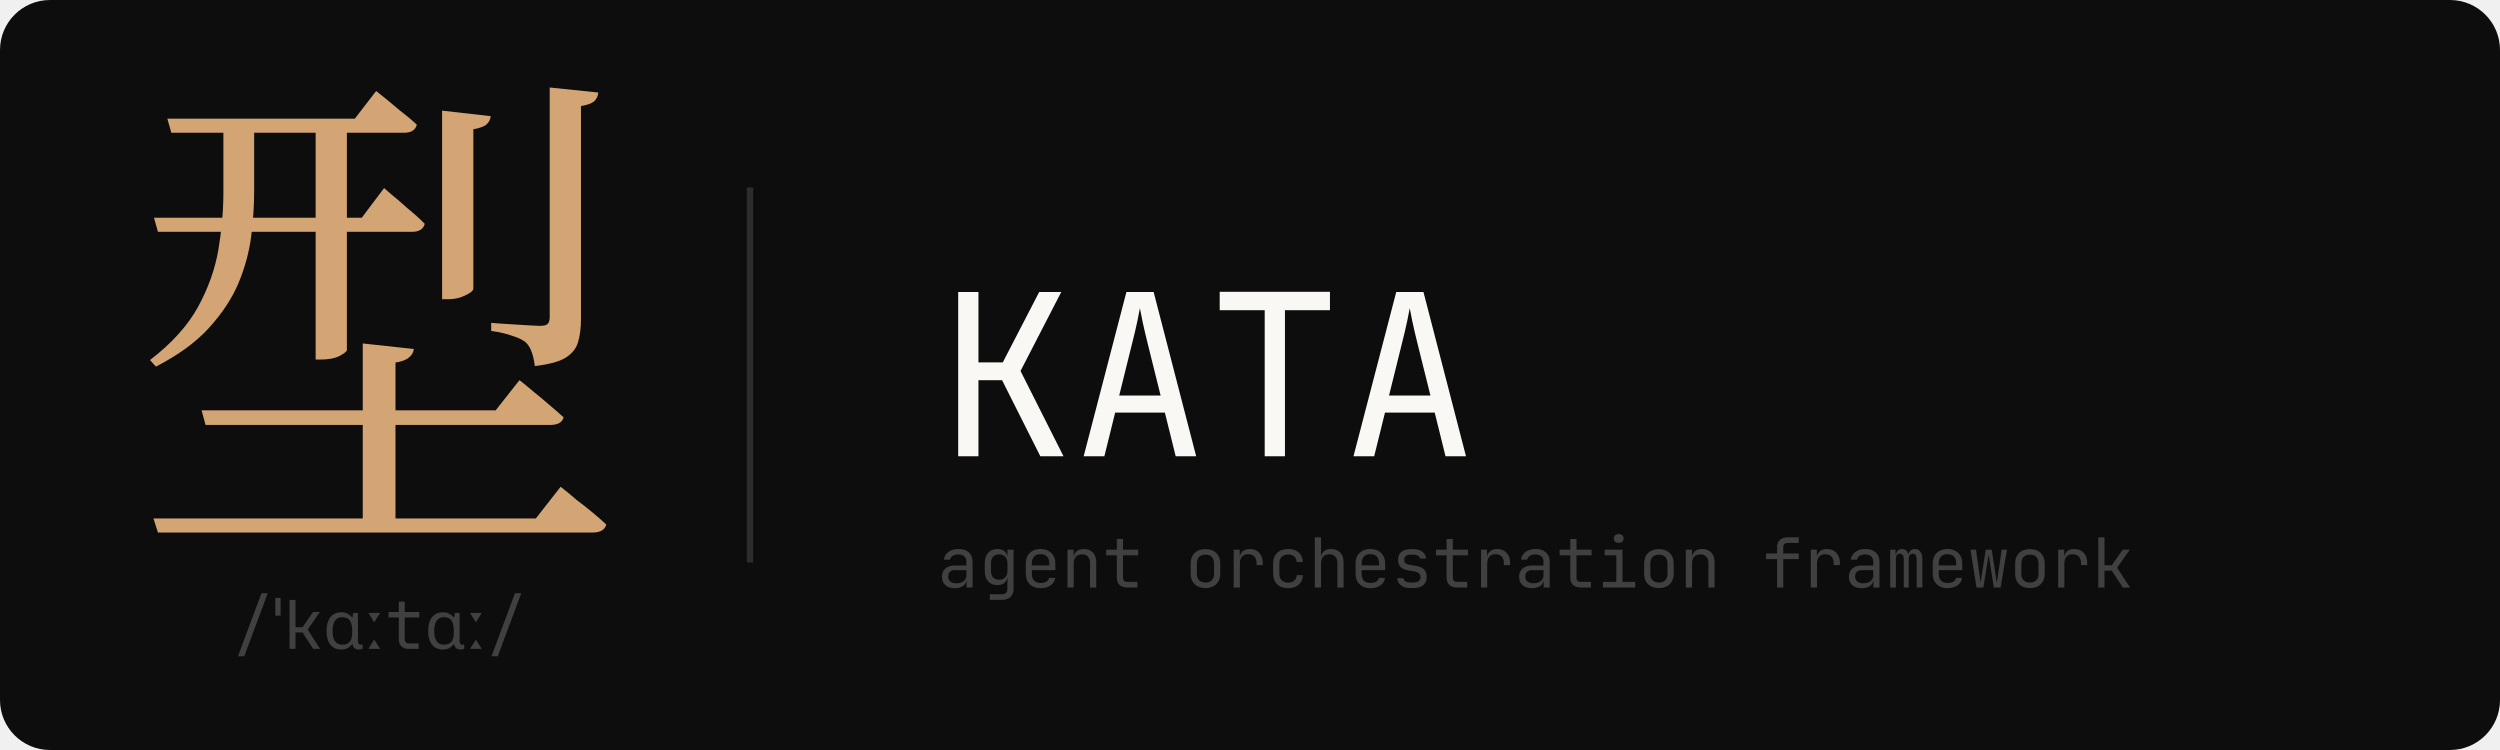
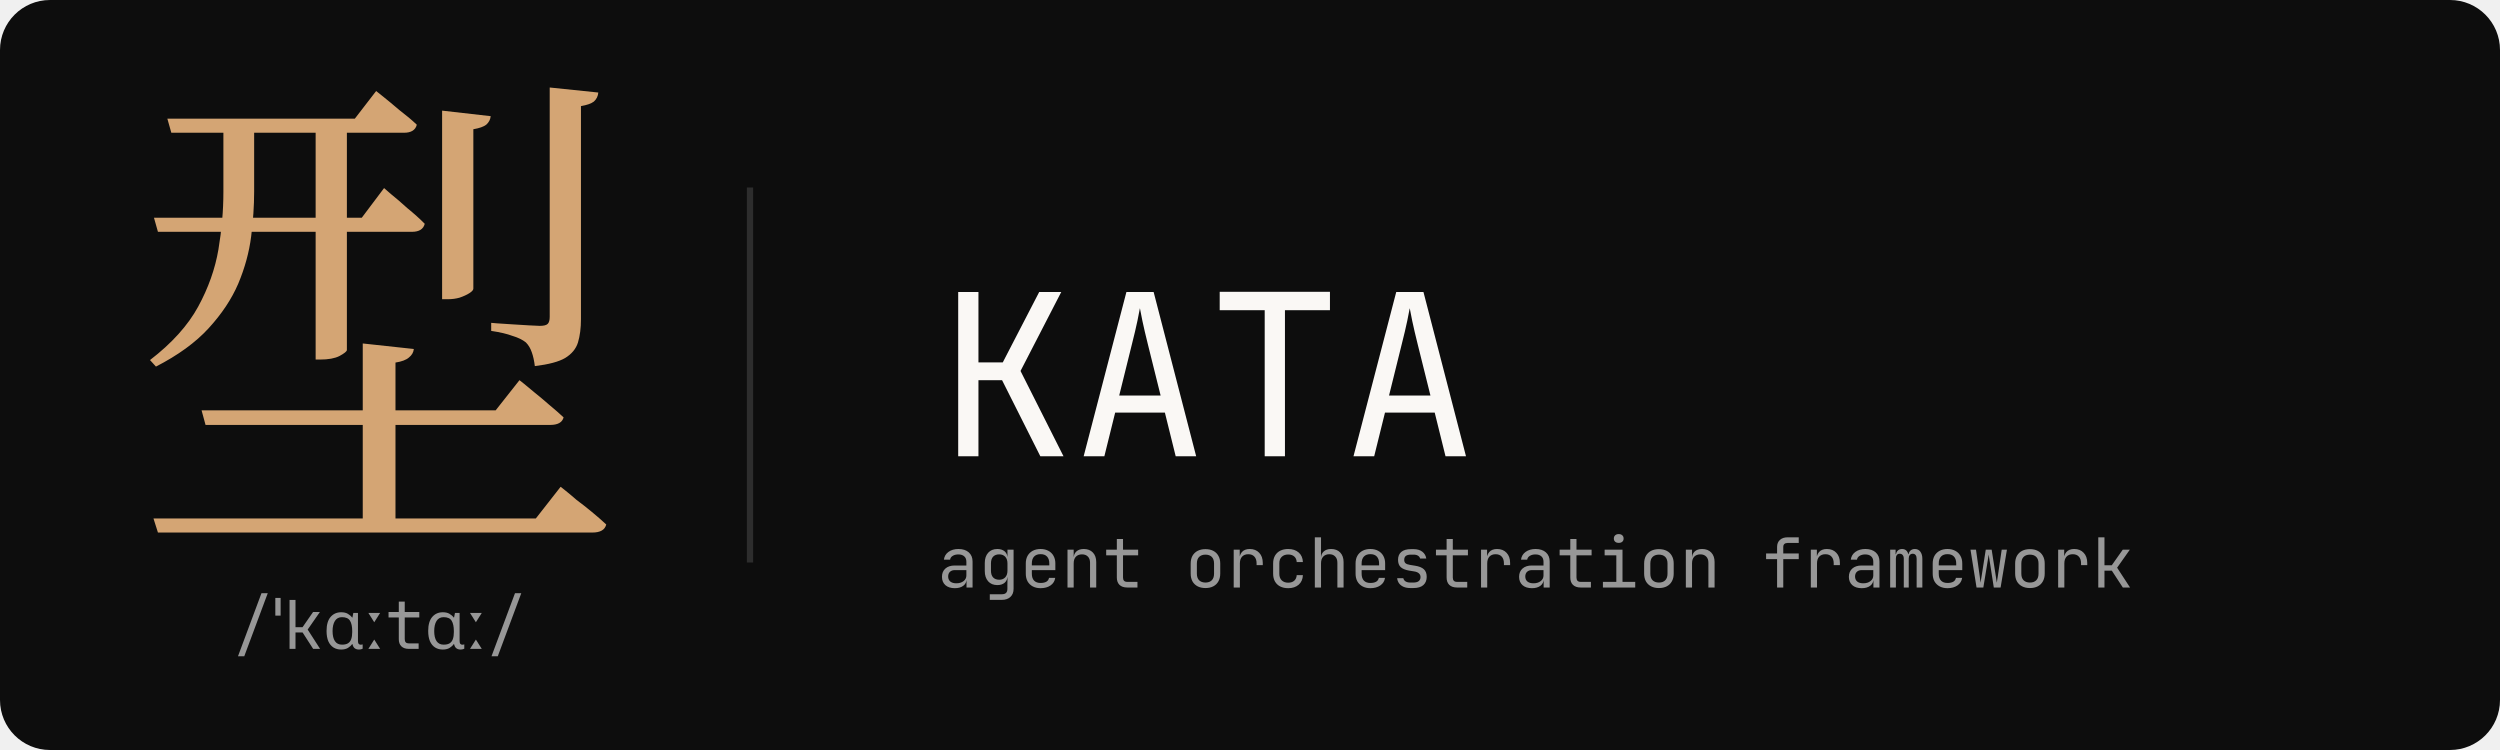
<svg xmlns="http://www.w3.org/2000/svg" width="400" height="120" viewBox="0 0 400 120" fill="none">
  <g clip-path="url(#clip0_16_53)">
    <path d="M392 0H8C3.582 0 0 3.582 0 8V112C0 116.418 3.582 120 8 120H392C396.418 120 400 116.418 400 112V8C400 3.582 396.418 0 392 0Z" fill="#0D0D0D" />
    <path d="M120 30V90" stroke="#2D2D2D" />
    <path d="M153.312 73V46.72H156.552V57.988H160.44L166.272 46.72H169.8L163.284 59.356L170.16 73H166.452L160.332 60.832H156.552V73H153.312ZM173.386 73L180.226 46.72H184.582L191.386 73H188.11L186.382 66.016H178.426L176.698 73H173.386ZM179.074 63.28H185.698L183.682 55.18C183.298 53.644 182.998 52.36 182.782 51.328C182.566 50.296 182.434 49.624 182.386 49.312C182.338 49.624 182.206 50.296 181.99 51.328C181.774 52.36 181.474 53.632 181.09 55.144L179.074 63.28ZM202.352 73V49.636H195.152V46.684H212.792V49.636H205.592V73H202.352ZM216.558 73L223.398 46.72H227.754L234.558 73H231.282L229.554 66.016H221.598L219.87 73H216.558ZM222.246 63.28H228.87L226.854 55.18C226.47 53.644 226.17 52.36 225.954 51.328C225.738 50.296 225.606 49.624 225.558 49.312C225.51 49.624 225.378 50.296 225.162 51.328C224.946 52.36 224.646 53.632 224.262 55.144L222.246 63.28Z" fill="#FAF8F5" />
-     <path d="M152.772 94.11C152.134 94.11 151.632 93.949 151.265 93.626C150.898 93.296 150.715 92.852 150.715 92.295C150.715 91.73 150.898 91.287 151.265 90.964C151.632 90.641 152.127 90.48 152.75 90.48H154.62V89.875C154.62 89.501 154.506 89.215 154.279 89.017C154.059 88.812 153.744 88.709 153.333 88.709C152.974 88.709 152.673 88.786 152.431 88.94C152.189 89.087 152.05 89.288 152.013 89.545H151.023C151.089 89.024 151.335 88.61 151.76 88.302C152.185 87.994 152.717 87.84 153.355 87.84C154.052 87.84 154.602 88.02 155.005 88.379C155.408 88.738 155.61 89.226 155.61 89.842V94H154.642V92.845H154.477L154.642 92.68C154.642 93.12 154.47 93.468 154.125 93.725C153.788 93.982 153.337 94.11 152.772 94.11ZM153.014 93.329C153.483 93.329 153.868 93.212 154.169 92.977C154.47 92.742 154.62 92.442 154.62 92.075V91.217H152.772C152.442 91.217 152.182 91.309 151.991 91.492C151.8 91.675 151.705 91.925 151.705 92.24C151.705 92.577 151.819 92.845 152.046 93.043C152.281 93.234 152.603 93.329 153.014 93.329ZM158.367 95.98V95.078H160.292C160.6 95.078 160.823 95.008 160.963 94.869C161.109 94.73 161.183 94.513 161.183 94.22V93.45L161.205 92.35H161.007L161.194 92.185C161.194 92.625 161.047 92.973 160.754 93.23C160.46 93.487 160.068 93.615 159.577 93.615C158.953 93.615 158.462 93.413 158.103 93.01C157.743 92.599 157.564 92.049 157.564 91.36V90.084C157.564 89.395 157.743 88.848 158.103 88.445C158.462 88.042 158.953 87.84 159.577 87.84C160.068 87.84 160.46 87.968 160.754 88.225C161.047 88.482 161.194 88.83 161.194 89.27L161.007 89.105H161.194V87.95H162.173V94.22C162.173 94.763 162.004 95.192 161.667 95.507C161.337 95.822 160.875 95.98 160.281 95.98H158.367ZM159.874 92.757C160.284 92.757 160.607 92.629 160.842 92.372C161.076 92.115 161.194 91.76 161.194 91.305V90.15C161.194 89.695 161.076 89.34 160.842 89.083C160.607 88.826 160.284 88.698 159.874 88.698C159.456 88.698 159.129 88.823 158.895 89.072C158.667 89.321 158.554 89.681 158.554 90.15V91.305C158.554 91.774 158.667 92.134 158.895 92.383C159.129 92.632 159.456 92.757 159.874 92.757ZM166.491 94.11C166.015 94.11 165.597 94.015 165.237 93.824C164.885 93.633 164.61 93.366 164.412 93.021C164.222 92.669 164.126 92.262 164.126 91.8V90.15C164.126 89.681 164.222 89.274 164.412 88.929C164.61 88.584 164.885 88.317 165.237 88.126C165.597 87.935 166.015 87.84 166.491 87.84C166.968 87.84 167.382 87.935 167.734 88.126C168.094 88.317 168.369 88.584 168.559 88.929C168.757 89.274 168.856 89.681 168.856 90.15V91.217H165.094V91.8C165.094 92.277 165.215 92.643 165.457 92.9C165.699 93.149 166.044 93.274 166.491 93.274C166.873 93.274 167.181 93.208 167.415 93.076C167.65 92.937 167.793 92.731 167.844 92.46H168.834C168.768 92.966 168.519 93.369 168.086 93.67C167.661 93.963 167.129 94.11 166.491 94.11ZM167.888 90.557V90.15C167.888 89.673 167.767 89.307 167.525 89.05C167.291 88.793 166.946 88.665 166.491 88.665C166.044 88.665 165.699 88.793 165.457 89.05C165.215 89.307 165.094 89.673 165.094 90.15V90.469H167.965L167.888 90.557ZM170.799 94V87.95H171.789V89.105H171.998L171.789 89.336C171.789 88.859 171.932 88.493 172.218 88.236C172.504 87.972 172.9 87.84 173.406 87.84C174.015 87.84 174.499 88.027 174.858 88.401C175.217 88.775 175.397 89.285 175.397 89.93V94H174.407V90.04C174.407 89.607 174.29 89.277 174.055 89.05C173.828 88.815 173.516 88.698 173.12 88.698C172.709 88.698 172.383 88.823 172.141 89.072C171.906 89.321 171.789 89.681 171.789 90.15V94H170.799ZM180.343 94C179.822 94 179.415 93.861 179.122 93.582C178.836 93.303 178.693 92.911 178.693 92.405V88.852H176.988V87.95H178.693V86.245H179.683V87.95H182.103V88.852H179.683V92.405C179.683 92.867 179.903 93.098 180.343 93.098H181.993V94H180.343ZM192.874 94.088C192.39 94.088 191.972 93.996 191.62 93.813C191.268 93.63 190.993 93.366 190.795 93.021C190.605 92.669 190.509 92.255 190.509 91.778V90.172C190.509 89.688 190.605 89.274 190.795 88.929C190.993 88.584 191.268 88.32 191.62 88.137C191.972 87.954 192.39 87.862 192.874 87.862C193.358 87.862 193.776 87.954 194.128 88.137C194.48 88.32 194.752 88.584 194.942 88.929C195.14 89.274 195.239 89.684 195.239 90.161V91.778C195.239 92.255 195.14 92.669 194.942 93.021C194.752 93.366 194.48 93.63 194.128 93.813C193.776 93.996 193.358 94.088 192.874 94.088ZM192.874 93.208C193.307 93.208 193.644 93.087 193.886 92.845C194.128 92.603 194.249 92.247 194.249 91.778V90.172C194.249 89.703 194.128 89.347 193.886 89.105C193.644 88.863 193.307 88.742 192.874 88.742C192.449 88.742 192.112 88.863 191.862 89.105C191.62 89.347 191.499 89.703 191.499 90.172V91.778C191.499 92.247 191.62 92.603 191.862 92.845C192.112 93.087 192.449 93.208 192.874 93.208ZM197.391 94V87.95H198.359V89.105H198.59L198.271 89.82C198.271 89.167 198.41 88.676 198.689 88.346C198.975 88.009 199.397 87.84 199.954 87.84C200.592 87.84 201.098 88.042 201.472 88.445C201.853 88.841 202.044 89.38 202.044 90.062V90.425H201.054V90.15C201.054 89.673 200.937 89.31 200.702 89.061C200.475 88.804 200.148 88.676 199.723 88.676C199.305 88.676 198.975 88.804 198.733 89.061C198.498 89.318 198.381 89.681 198.381 90.15V94H197.391ZM206.11 94.11C205.626 94.11 205.2 94.018 204.834 93.835C204.474 93.652 204.196 93.388 203.998 93.043C203.8 92.691 203.701 92.277 203.701 91.8V90.15C203.701 89.666 203.8 89.252 203.998 88.907C204.196 88.562 204.474 88.298 204.834 88.115C205.2 87.932 205.626 87.84 206.11 87.84C206.806 87.84 207.367 88.027 207.793 88.401C208.218 88.775 208.442 89.285 208.464 89.93H207.474C207.452 89.541 207.32 89.244 207.078 89.039C206.843 88.826 206.52 88.72 206.11 88.72C205.677 88.72 205.332 88.845 205.076 89.094C204.819 89.336 204.691 89.684 204.691 90.139V91.8C204.691 92.255 204.819 92.607 205.076 92.856C205.332 93.105 205.677 93.23 206.11 93.23C206.52 93.23 206.843 93.124 207.078 92.911C207.32 92.698 207.452 92.401 207.474 92.02H208.464C208.442 92.665 208.218 93.175 207.793 93.549C207.367 93.923 206.806 94.11 206.11 94.11ZM210.373 94V85.97H211.363V87.95V89.105H211.572L211.363 89.336C211.363 88.859 211.506 88.493 211.792 88.236C212.078 87.972 212.474 87.84 212.98 87.84C213.589 87.84 214.073 88.027 214.432 88.401C214.792 88.775 214.971 89.285 214.971 89.93V94H213.981V90.04C213.981 89.607 213.864 89.274 213.629 89.039C213.402 88.797 213.09 88.676 212.694 88.676C212.284 88.676 211.957 88.804 211.715 89.061C211.481 89.318 211.363 89.681 211.363 90.15V94H210.373ZM219.257 94.11C218.78 94.11 218.362 94.015 218.003 93.824C217.651 93.633 217.376 93.366 217.178 93.021C216.987 92.669 216.892 92.262 216.892 91.8V90.15C216.892 89.681 216.987 89.274 217.178 88.929C217.376 88.584 217.651 88.317 218.003 88.126C218.362 87.935 218.78 87.84 219.257 87.84C219.734 87.84 220.148 87.935 220.5 88.126C220.859 88.317 221.134 88.584 221.325 88.929C221.523 89.274 221.622 89.681 221.622 90.15V91.217H217.86V91.8C217.86 92.277 217.981 92.643 218.223 92.9C218.465 93.149 218.81 93.274 219.257 93.274C219.638 93.274 219.946 93.208 220.181 93.076C220.416 92.937 220.559 92.731 220.61 92.46H221.6C221.534 92.966 221.285 93.369 220.852 93.67C220.427 93.963 219.895 94.11 219.257 94.11ZM220.654 90.557V90.15C220.654 89.673 220.533 89.307 220.291 89.05C220.056 88.793 219.712 88.665 219.257 88.665C218.81 88.665 218.465 88.793 218.223 89.05C217.981 89.307 217.86 89.673 217.86 90.15V90.469H220.731L220.654 90.557ZM225.666 94.088C225.255 94.088 224.896 94.026 224.588 93.901C224.287 93.769 224.045 93.586 223.862 93.351C223.686 93.116 223.579 92.838 223.543 92.515H224.533C224.577 92.728 224.694 92.896 224.885 93.021C225.083 93.146 225.343 93.208 225.666 93.208H226.128C226.516 93.208 226.806 93.131 226.997 92.977C227.187 92.816 227.283 92.603 227.283 92.339C227.283 92.082 227.195 91.881 227.019 91.734C226.85 91.58 226.597 91.477 226.26 91.426L225.446 91.294C224.852 91.191 224.408 91.008 224.115 90.744C223.829 90.473 223.686 90.08 223.686 89.567C223.686 89.024 223.858 88.606 224.203 88.313C224.547 88.012 225.064 87.862 225.754 87.862H226.172C226.751 87.862 227.217 87.998 227.569 88.269C227.921 88.54 228.133 88.907 228.207 89.369H227.217C227.173 89.178 227.063 89.028 226.887 88.918C226.711 88.801 226.472 88.742 226.172 88.742H225.754C225.38 88.742 225.105 88.812 224.929 88.951C224.76 89.09 224.676 89.299 224.676 89.578C224.676 89.827 224.749 90.011 224.896 90.128C225.042 90.245 225.273 90.33 225.589 90.381L226.403 90.513C227.055 90.616 227.528 90.806 227.822 91.085C228.122 91.364 228.273 91.767 228.273 92.295C228.273 92.852 228.093 93.292 227.734 93.615C227.382 93.93 226.846 94.088 226.128 94.088H225.666ZM233.108 94C232.588 94 232.181 93.861 231.887 93.582C231.601 93.303 231.458 92.911 231.458 92.405V88.852H229.753V87.95H231.458V86.245H232.448V87.95H234.868V88.852H232.448V92.405C232.448 92.867 232.668 93.098 233.108 93.098H234.758V94H233.108ZM236.965 94V87.95H237.933V89.105H238.164L237.845 89.82C237.845 89.167 237.984 88.676 238.263 88.346C238.549 88.009 238.971 87.84 239.528 87.84C240.166 87.84 240.672 88.042 241.046 88.445C241.427 88.841 241.618 89.38 241.618 90.062V90.425H240.628V90.15C240.628 89.673 240.511 89.31 240.276 89.061C240.049 88.804 239.722 88.676 239.297 88.676C238.879 88.676 238.549 88.804 238.307 89.061C238.072 89.318 237.955 89.681 237.955 90.15V94H236.965ZM245.112 94.11C244.474 94.11 243.972 93.949 243.605 93.626C243.238 93.296 243.055 92.852 243.055 92.295C243.055 91.73 243.238 91.287 243.605 90.964C243.972 90.641 244.467 90.48 245.09 90.48H246.96V89.875C246.96 89.501 246.846 89.215 246.619 89.017C246.399 88.812 246.084 88.709 245.673 88.709C245.314 88.709 245.013 88.786 244.771 88.94C244.529 89.087 244.39 89.288 244.353 89.545H243.363C243.429 89.024 243.675 88.61 244.1 88.302C244.525 87.994 245.057 87.84 245.695 87.84C246.392 87.84 246.942 88.02 247.345 88.379C247.748 88.738 247.95 89.226 247.95 89.842V94H246.982V92.845H246.817L246.982 92.68C246.982 93.12 246.81 93.468 246.465 93.725C246.128 93.982 245.677 94.11 245.112 94.11ZM245.354 93.329C245.823 93.329 246.208 93.212 246.509 92.977C246.81 92.742 246.96 92.442 246.96 92.075V91.217H245.112C244.782 91.217 244.522 91.309 244.331 91.492C244.14 91.675 244.045 91.925 244.045 92.24C244.045 92.577 244.159 92.845 244.386 93.043C244.621 93.234 244.943 93.329 245.354 93.329ZM252.896 94C252.375 94 251.968 93.861 251.675 93.582C251.389 93.303 251.246 92.911 251.246 92.405V88.852H249.541V87.95H251.246V86.245H252.236V87.95H254.656V88.852H252.236V92.405C252.236 92.867 252.456 93.098 252.896 93.098H254.546V94H252.896ZM256.466 94V93.098H258.611V88.852H256.741V87.95H259.601V93.098H261.636V94H256.466ZM258.996 86.861C258.754 86.861 258.564 86.799 258.424 86.674C258.285 86.549 258.215 86.381 258.215 86.168C258.215 85.948 258.285 85.776 258.424 85.651C258.564 85.519 258.754 85.453 258.996 85.453C259.238 85.453 259.429 85.519 259.568 85.651C259.708 85.776 259.777 85.948 259.777 86.168C259.777 86.381 259.708 86.549 259.568 86.674C259.429 86.799 259.238 86.861 258.996 86.861ZM265.427 94.088C264.943 94.088 264.525 93.996 264.173 93.813C263.821 93.63 263.546 93.366 263.348 93.021C263.157 92.669 263.062 92.255 263.062 91.778V90.172C263.062 89.688 263.157 89.274 263.348 88.929C263.546 88.584 263.821 88.32 264.173 88.137C264.525 87.954 264.943 87.862 265.427 87.862C265.911 87.862 266.329 87.954 266.681 88.137C267.033 88.32 267.304 88.584 267.495 88.929C267.693 89.274 267.792 89.684 267.792 90.161V91.778C267.792 92.255 267.693 92.669 267.495 93.021C267.304 93.366 267.033 93.63 266.681 93.813C266.329 93.996 265.911 94.088 265.427 94.088ZM265.427 93.208C265.86 93.208 266.197 93.087 266.439 92.845C266.681 92.603 266.802 92.247 266.802 91.778V90.172C266.802 89.703 266.681 89.347 266.439 89.105C266.197 88.863 265.86 88.742 265.427 88.742C265.002 88.742 264.664 88.863 264.415 89.105C264.173 89.347 264.052 89.703 264.052 90.172V91.778C264.052 92.247 264.173 92.603 264.415 92.845C264.664 93.087 265.002 93.208 265.427 93.208ZM269.735 94V87.95H270.725V89.105H270.934L270.725 89.336C270.725 88.859 270.868 88.493 271.154 88.236C271.44 87.972 271.836 87.84 272.342 87.84C272.95 87.84 273.434 88.027 273.794 88.401C274.153 88.775 274.333 89.285 274.333 89.93V94H273.343V90.04C273.343 89.607 273.225 89.277 272.991 89.05C272.763 88.815 272.452 88.698 272.056 88.698C271.645 88.698 271.319 88.823 271.077 89.072C270.842 89.321 270.725 89.681 270.725 90.15V94H269.735ZM284.334 94V89.457H282.574V88.555H284.334V87.51C284.334 87.033 284.484 86.659 284.785 86.388C285.086 86.109 285.5 85.97 286.028 85.97H287.799V86.872H286.028C285.801 86.872 285.625 86.927 285.5 87.037C285.383 87.14 285.324 87.297 285.324 87.51V88.555H287.799V89.457H285.324V94H284.334ZM289.731 94V87.95H290.699V89.105H290.93L290.611 89.82C290.611 89.167 290.75 88.676 291.029 88.346C291.315 88.009 291.736 87.84 292.294 87.84C292.932 87.84 293.438 88.042 293.812 88.445C294.193 88.841 294.384 89.38 294.384 90.062V90.425H293.394V90.15C293.394 89.673 293.276 89.31 293.042 89.061C292.814 88.804 292.488 88.676 292.063 88.676C291.645 88.676 291.315 88.804 291.073 89.061C290.838 89.318 290.721 89.681 290.721 90.15V94H289.731ZM297.877 94.11C297.239 94.11 296.737 93.949 296.37 93.626C296.004 93.296 295.82 92.852 295.82 92.295C295.82 91.73 296.004 91.287 296.37 90.964C296.737 90.641 297.232 90.48 297.855 90.48H299.725V89.875C299.725 89.501 299.612 89.215 299.384 89.017C299.164 88.812 298.849 88.709 298.438 88.709C298.079 88.709 297.778 88.786 297.536 88.94C297.294 89.087 297.155 89.288 297.118 89.545H296.128C296.194 89.024 296.44 88.61 296.865 88.302C297.291 87.994 297.822 87.84 298.46 87.84C299.157 87.84 299.707 88.02 300.11 88.379C300.514 88.738 300.715 89.226 300.715 89.842V94H299.747V92.845H299.582L299.747 92.68C299.747 93.12 299.575 93.468 299.23 93.725C298.893 93.982 298.442 94.11 297.877 94.11ZM298.119 93.329C298.589 93.329 298.974 93.212 299.274 92.977C299.575 92.742 299.725 92.442 299.725 92.075V91.217H297.877C297.547 91.217 297.287 91.309 297.096 91.492C296.906 91.675 296.81 91.925 296.81 92.24C296.81 92.577 296.924 92.845 297.151 93.043C297.386 93.234 297.709 93.329 298.119 93.329ZM302.427 94V87.95H303.296V88.676H303.494L303.34 88.94C303.34 88.603 303.428 88.335 303.604 88.137C303.788 87.939 304.033 87.84 304.341 87.84C304.679 87.84 304.939 87.965 305.122 88.214C305.306 88.463 305.397 88.815 305.397 89.27L305.1 88.676H305.562L305.353 88.94C305.353 88.603 305.445 88.335 305.628 88.137C305.819 87.939 306.068 87.84 306.376 87.84C306.758 87.84 307.051 87.983 307.256 88.269C307.469 88.555 307.575 88.933 307.575 89.402V94H306.662V89.391C306.662 89.142 306.607 88.947 306.497 88.808C306.395 88.669 306.241 88.599 306.035 88.599C305.837 88.599 305.68 88.669 305.562 88.808C305.452 88.94 305.397 89.131 305.397 89.38V94H304.605V89.391C304.605 89.134 304.547 88.94 304.429 88.808C304.319 88.669 304.162 88.599 303.956 88.599C303.751 88.599 303.597 88.669 303.494 88.808C303.392 88.94 303.34 89.131 303.34 89.38V94H302.427ZM311.597 94.11C311.12 94.11 310.702 94.015 310.343 93.824C309.991 93.633 309.716 93.366 309.518 93.021C309.327 92.669 309.232 92.262 309.232 91.8V90.15C309.232 89.681 309.327 89.274 309.518 88.929C309.716 88.584 309.991 88.317 310.343 88.126C310.702 87.935 311.12 87.84 311.597 87.84C312.074 87.84 312.488 87.935 312.84 88.126C313.199 88.317 313.474 88.584 313.665 88.929C313.863 89.274 313.962 89.681 313.962 90.15V91.217H310.2V91.8C310.2 92.277 310.321 92.643 310.563 92.9C310.805 93.149 311.15 93.274 311.597 93.274C311.978 93.274 312.286 93.208 312.521 93.076C312.756 92.937 312.899 92.731 312.95 92.46H313.94C313.874 92.966 313.625 93.369 313.192 93.67C312.767 93.963 312.235 94.11 311.597 94.11ZM312.994 90.557V90.15C312.994 89.673 312.873 89.307 312.631 89.05C312.396 88.793 312.052 88.665 311.597 88.665C311.15 88.665 310.805 88.793 310.563 89.05C310.321 89.307 310.2 89.673 310.2 90.15V90.469H313.071L312.994 90.557ZM316.246 94L315.278 87.95H316.158L316.763 92.24C316.785 92.401 316.807 92.577 316.829 92.768C316.858 92.951 316.88 93.105 316.895 93.23C316.909 93.105 316.931 92.951 316.961 92.768C316.997 92.577 317.027 92.401 317.049 92.24L317.72 87.95H318.666L319.337 92.24C319.359 92.401 319.384 92.577 319.414 92.768C319.45 92.951 319.476 93.105 319.491 93.23C319.505 93.105 319.527 92.951 319.557 92.768C319.593 92.577 319.623 92.401 319.645 92.24L320.272 87.95H321.108L320.096 94H319.007L318.358 89.82C318.328 89.615 318.295 89.409 318.259 89.204C318.222 88.999 318.196 88.837 318.182 88.72C318.167 88.837 318.145 88.999 318.116 89.204C318.086 89.409 318.053 89.615 318.017 89.82L317.335 94H316.246ZM324.788 94.088C324.304 94.088 323.886 93.996 323.534 93.813C323.182 93.63 322.907 93.366 322.709 93.021C322.519 92.669 322.423 92.255 322.423 91.778V90.172C322.423 89.688 322.519 89.274 322.709 88.929C322.907 88.584 323.182 88.32 323.534 88.137C323.886 87.954 324.304 87.862 324.788 87.862C325.272 87.862 325.69 87.954 326.042 88.137C326.394 88.32 326.666 88.584 326.856 88.929C327.054 89.274 327.153 89.684 327.153 90.161V91.778C327.153 92.255 327.054 92.669 326.856 93.021C326.666 93.366 326.394 93.63 326.042 93.813C325.69 93.996 325.272 94.088 324.788 94.088ZM324.788 93.208C325.221 93.208 325.558 93.087 325.8 92.845C326.042 92.603 326.163 92.247 326.163 91.778V90.172C326.163 89.703 326.042 89.347 325.8 89.105C325.558 88.863 325.221 88.742 324.788 88.742C324.363 88.742 324.026 88.863 323.776 89.105C323.534 89.347 323.413 89.703 323.413 90.172V91.778C323.413 92.247 323.534 92.603 323.776 92.845C324.026 93.087 324.363 93.208 324.788 93.208ZM329.305 94V87.95H330.273V89.105H330.504L330.185 89.82C330.185 89.167 330.324 88.676 330.603 88.346C330.889 88.009 331.311 87.84 331.868 87.84C332.506 87.84 333.012 88.042 333.386 88.445C333.767 88.841 333.958 89.38 333.958 90.062V90.425H332.968V90.15C332.968 89.673 332.851 89.31 332.616 89.061C332.389 88.804 332.062 88.676 331.637 88.676C331.219 88.676 330.889 88.804 330.647 89.061C330.412 89.318 330.295 89.681 330.295 90.15V94H329.305ZM335.725 94V85.97H336.715V90.447H337.881L339.641 87.95H340.774L338.739 90.832L340.807 94H339.652L337.892 91.305H336.715V94H335.725Z" fill="#404040" />
+     <path d="M152.772 94.11C152.134 94.11 151.632 93.949 151.265 93.626C150.898 93.296 150.715 92.852 150.715 92.295C150.715 91.73 150.898 91.287 151.265 90.964C151.632 90.641 152.127 90.48 152.75 90.48H154.62V89.875C154.62 89.501 154.506 89.215 154.279 89.017C154.059 88.812 153.744 88.709 153.333 88.709C152.974 88.709 152.673 88.786 152.431 88.94C152.189 89.087 152.05 89.288 152.013 89.545H151.023C151.089 89.024 151.335 88.61 151.76 88.302C152.185 87.994 152.717 87.84 153.355 87.84C154.052 87.84 154.602 88.02 155.005 88.379C155.408 88.738 155.61 89.226 155.61 89.842V94H154.642V92.845H154.477L154.642 92.68C154.642 93.12 154.47 93.468 154.125 93.725C153.788 93.982 153.337 94.11 152.772 94.11ZM153.014 93.329C153.483 93.329 153.868 93.212 154.169 92.977C154.47 92.742 154.62 92.442 154.62 92.075V91.217H152.772C152.442 91.217 152.182 91.309 151.991 91.492C151.8 91.675 151.705 91.925 151.705 92.24C151.705 92.577 151.819 92.845 152.046 93.043C152.281 93.234 152.603 93.329 153.014 93.329ZM158.367 95.98V95.078H160.292C160.6 95.078 160.823 95.008 160.963 94.869C161.109 94.73 161.183 94.513 161.183 94.22V93.45L161.205 92.35H161.007L161.194 92.185C161.194 92.625 161.047 92.973 160.754 93.23C160.46 93.487 160.068 93.615 159.577 93.615C158.953 93.615 158.462 93.413 158.103 93.01C157.743 92.599 157.564 92.049 157.564 91.36V90.084C157.564 89.395 157.743 88.848 158.103 88.445C158.462 88.042 158.953 87.84 159.577 87.84C160.068 87.84 160.46 87.968 160.754 88.225C161.047 88.482 161.194 88.83 161.194 89.27L161.007 89.105H161.194V87.95H162.173V94.22C162.173 94.763 162.004 95.192 161.667 95.507C161.337 95.822 160.875 95.98 160.281 95.98H158.367ZM159.874 92.757C160.284 92.757 160.607 92.629 160.842 92.372C161.076 92.115 161.194 91.76 161.194 91.305V90.15C161.194 89.695 161.076 89.34 160.842 89.083C160.607 88.826 160.284 88.698 159.874 88.698C159.456 88.698 159.129 88.823 158.895 89.072C158.667 89.321 158.554 89.681 158.554 90.15V91.305C158.554 91.774 158.667 92.134 158.895 92.383C159.129 92.632 159.456 92.757 159.874 92.757ZM166.491 94.11C166.015 94.11 165.597 94.015 165.237 93.824C164.885 93.633 164.61 93.366 164.412 93.021C164.222 92.669 164.126 92.262 164.126 91.8V90.15C164.126 89.681 164.222 89.274 164.412 88.929C164.61 88.584 164.885 88.317 165.237 88.126C165.597 87.935 166.015 87.84 166.491 87.84C166.968 87.84 167.382 87.935 167.734 88.126C168.094 88.317 168.369 88.584 168.559 88.929C168.757 89.274 168.856 89.681 168.856 90.15V91.217H165.094V91.8C165.094 92.277 165.215 92.643 165.457 92.9C165.699 93.149 166.044 93.274 166.491 93.274C166.873 93.274 167.181 93.208 167.415 93.076C167.65 92.937 167.793 92.731 167.844 92.46H168.834C168.768 92.966 168.519 93.369 168.086 93.67C167.661 93.963 167.129 94.11 166.491 94.11ZM167.888 90.557V90.15C167.888 89.673 167.767 89.307 167.525 89.05C167.291 88.793 166.946 88.665 166.491 88.665C166.044 88.665 165.699 88.793 165.457 89.05C165.215 89.307 165.094 89.673 165.094 90.15V90.469H167.965L167.888 90.557ZM170.799 94V87.95H171.789V89.105H171.998L171.789 89.336C171.789 88.859 171.932 88.493 172.218 88.236C172.504 87.972 172.9 87.84 173.406 87.84C174.015 87.84 174.499 88.027 174.858 88.401C175.217 88.775 175.397 89.285 175.397 89.93V94H174.407V90.04C174.407 89.607 174.29 89.277 174.055 89.05C173.828 88.815 173.516 88.698 173.12 88.698C172.709 88.698 172.383 88.823 172.141 89.072C171.906 89.321 171.789 89.681 171.789 90.15V94H170.799ZM180.343 94C179.822 94 179.415 93.861 179.122 93.582C178.836 93.303 178.693 92.911 178.693 92.405V88.852H176.988V87.95H178.693V86.245H179.683V87.95H182.103V88.852H179.683V92.405C179.683 92.867 179.903 93.098 180.343 93.098H181.993V94H180.343ZM192.874 94.088C192.39 94.088 191.972 93.996 191.62 93.813C191.268 93.63 190.993 93.366 190.795 93.021C190.605 92.669 190.509 92.255 190.509 91.778V90.172C190.509 89.688 190.605 89.274 190.795 88.929C190.993 88.584 191.268 88.32 191.62 88.137C191.972 87.954 192.39 87.862 192.874 87.862C193.358 87.862 193.776 87.954 194.128 88.137C194.48 88.32 194.752 88.584 194.942 88.929C195.14 89.274 195.239 89.684 195.239 90.161V91.778C195.239 92.255 195.14 92.669 194.942 93.021C194.752 93.366 194.48 93.63 194.128 93.813C193.776 93.996 193.358 94.088 192.874 94.088ZM192.874 93.208C193.307 93.208 193.644 93.087 193.886 92.845C194.128 92.603 194.249 92.247 194.249 91.778V90.172C194.249 89.703 194.128 89.347 193.886 89.105C193.644 88.863 193.307 88.742 192.874 88.742C192.449 88.742 192.112 88.863 191.862 89.105C191.62 89.347 191.499 89.703 191.499 90.172V91.778C191.499 92.247 191.62 92.603 191.862 92.845C192.112 93.087 192.449 93.208 192.874 93.208ZM197.391 94V87.95H198.359V89.105H198.59L198.271 89.82C198.271 89.167 198.41 88.676 198.689 88.346C198.975 88.009 199.397 87.84 199.954 87.84C200.592 87.84 201.098 88.042 201.472 88.445C201.853 88.841 202.044 89.38 202.044 90.062V90.425H201.054V90.15C201.054 89.673 200.937 89.31 200.702 89.061C200.475 88.804 200.148 88.676 199.723 88.676C199.305 88.676 198.975 88.804 198.733 89.061C198.498 89.318 198.381 89.681 198.381 90.15V94H197.391ZM206.11 94.11C205.626 94.11 205.2 94.018 204.834 93.835C204.474 93.652 204.196 93.388 203.998 93.043C203.8 92.691 203.701 92.277 203.701 91.8V90.15C203.701 89.666 203.8 89.252 203.998 88.907C204.196 88.562 204.474 88.298 204.834 88.115C205.2 87.932 205.626 87.84 206.11 87.84C206.806 87.84 207.367 88.027 207.793 88.401C208.218 88.775 208.442 89.285 208.464 89.93H207.474C207.452 89.541 207.32 89.244 207.078 89.039C206.843 88.826 206.52 88.72 206.11 88.72C205.677 88.72 205.332 88.845 205.076 89.094C204.819 89.336 204.691 89.684 204.691 90.139V91.8C204.691 92.255 204.819 92.607 205.076 92.856C205.332 93.105 205.677 93.23 206.11 93.23C206.52 93.23 206.843 93.124 207.078 92.911C207.32 92.698 207.452 92.401 207.474 92.02H208.464C208.442 92.665 208.218 93.175 207.793 93.549C207.367 93.923 206.806 94.11 206.11 94.11ZM210.373 94V85.97H211.363V87.95V89.105H211.572L211.363 89.336C211.363 88.859 211.506 88.493 211.792 88.236C212.078 87.972 212.474 87.84 212.98 87.84C213.589 87.84 214.073 88.027 214.432 88.401C214.792 88.775 214.971 89.285 214.971 89.93V94H213.981V90.04C213.981 89.607 213.864 89.274 213.629 89.039C213.402 88.797 213.09 88.676 212.694 88.676C212.284 88.676 211.957 88.804 211.715 89.061C211.481 89.318 211.363 89.681 211.363 90.15V94H210.373ZM219.257 94.11C218.78 94.11 218.362 94.015 218.003 93.824C217.651 93.633 217.376 93.366 217.178 93.021C216.987 92.669 216.892 92.262 216.892 91.8V90.15C216.892 89.681 216.987 89.274 217.178 88.929C217.376 88.584 217.651 88.317 218.003 88.126C218.362 87.935 218.78 87.84 219.257 87.84C219.734 87.84 220.148 87.935 220.5 88.126C220.859 88.317 221.134 88.584 221.325 88.929C221.523 89.274 221.622 89.681 221.622 90.15V91.217H217.86V91.8C217.86 92.277 217.981 92.643 218.223 92.9C218.465 93.149 218.81 93.274 219.257 93.274C219.638 93.274 219.946 93.208 220.181 93.076C220.416 92.937 220.559 92.731 220.61 92.46H221.6C221.534 92.966 221.285 93.369 220.852 93.67C220.427 93.963 219.895 94.11 219.257 94.11ZM220.654 90.557V90.15C220.654 89.673 220.533 89.307 220.291 89.05C220.056 88.793 219.712 88.665 219.257 88.665C218.81 88.665 218.465 88.793 218.223 89.05C217.981 89.307 217.86 89.673 217.86 90.15V90.469H220.731L220.654 90.557ZM225.666 94.088C225.255 94.088 224.896 94.026 224.588 93.901C224.287 93.769 224.045 93.586 223.862 93.351C223.686 93.116 223.579 92.838 223.543 92.515H224.533C224.577 92.728 224.694 92.896 224.885 93.021C225.083 93.146 225.343 93.208 225.666 93.208H226.128C226.516 93.208 226.806 93.131 226.997 92.977C227.187 92.816 227.283 92.603 227.283 92.339C227.283 92.082 227.195 91.881 227.019 91.734C226.85 91.58 226.597 91.477 226.26 91.426L225.446 91.294C224.852 91.191 224.408 91.008 224.115 90.744C223.829 90.473 223.686 90.08 223.686 89.567C223.686 89.024 223.858 88.606 224.203 88.313C224.547 88.012 225.064 87.862 225.754 87.862H226.172C226.751 87.862 227.217 87.998 227.569 88.269C227.921 88.54 228.133 88.907 228.207 89.369H227.217C227.173 89.178 227.063 89.028 226.887 88.918C226.711 88.801 226.472 88.742 226.172 88.742H225.754C225.38 88.742 225.105 88.812 224.929 88.951C224.76 89.09 224.676 89.299 224.676 89.578C224.676 89.827 224.749 90.011 224.896 90.128C225.042 90.245 225.273 90.33 225.589 90.381L226.403 90.513C227.055 90.616 227.528 90.806 227.822 91.085C228.122 91.364 228.273 91.767 228.273 92.295C228.273 92.852 228.093 93.292 227.734 93.615C227.382 93.93 226.846 94.088 226.128 94.088H225.666ZM233.108 94C232.588 94 232.181 93.861 231.887 93.582C231.601 93.303 231.458 92.911 231.458 92.405V88.852H229.753V87.95H231.458V86.245H232.448V87.95H234.868V88.852H232.448V92.405C232.448 92.867 232.668 93.098 233.108 93.098H234.758V94H233.108ZM236.965 94V87.95H237.933V89.105H238.164L237.845 89.82C237.845 89.167 237.984 88.676 238.263 88.346C238.549 88.009 238.971 87.84 239.528 87.84C240.166 87.84 240.672 88.042 241.046 88.445C241.427 88.841 241.618 89.38 241.618 90.062V90.425H240.628V90.15C240.628 89.673 240.511 89.31 240.276 89.061C240.049 88.804 239.722 88.676 239.297 88.676C238.879 88.676 238.549 88.804 238.307 89.061C238.072 89.318 237.955 89.681 237.955 90.15V94H236.965ZM245.112 94.11C244.474 94.11 243.972 93.949 243.605 93.626C243.238 93.296 243.055 92.852 243.055 92.295C243.055 91.73 243.238 91.287 243.605 90.964C243.972 90.641 244.467 90.48 245.09 90.48H246.96V89.875C246.96 89.501 246.846 89.215 246.619 89.017C246.399 88.812 246.084 88.709 245.673 88.709C245.314 88.709 245.013 88.786 244.771 88.94C244.529 89.087 244.39 89.288 244.353 89.545H243.363C243.429 89.024 243.675 88.61 244.1 88.302C244.525 87.994 245.057 87.84 245.695 87.84C246.392 87.84 246.942 88.02 247.345 88.379C247.748 88.738 247.95 89.226 247.95 89.842V94H246.982V92.845H246.817L246.982 92.68C246.982 93.12 246.81 93.468 246.465 93.725C246.128 93.982 245.677 94.11 245.112 94.11ZM245.354 93.329C245.823 93.329 246.208 93.212 246.509 92.977C246.81 92.742 246.96 92.442 246.96 92.075V91.217H245.112C244.782 91.217 244.522 91.309 244.331 91.492C244.14 91.675 244.045 91.925 244.045 92.24C244.045 92.577 244.159 92.845 244.386 93.043C244.621 93.234 244.943 93.329 245.354 93.329ZM252.896 94C252.375 94 251.968 93.861 251.675 93.582C251.389 93.303 251.246 92.911 251.246 92.405V88.852H249.541V87.95H251.246V86.245H252.236V87.95H254.656V88.852H252.236V92.405C252.236 92.867 252.456 93.098 252.896 93.098H254.546V94H252.896ZM256.466 94V93.098H258.611V88.852H256.741V87.95H259.601V93.098H261.636V94H256.466ZM258.996 86.861C258.754 86.861 258.564 86.799 258.424 86.674C258.285 86.549 258.215 86.381 258.215 86.168C258.215 85.948 258.285 85.776 258.424 85.651C258.564 85.519 258.754 85.453 258.996 85.453C259.238 85.453 259.429 85.519 259.568 85.651C259.708 85.776 259.777 85.948 259.777 86.168C259.777 86.381 259.708 86.549 259.568 86.674C259.429 86.799 259.238 86.861 258.996 86.861ZM265.427 94.088C264.943 94.088 264.525 93.996 264.173 93.813C263.821 93.63 263.546 93.366 263.348 93.021C263.157 92.669 263.062 92.255 263.062 91.778V90.172C263.062 89.688 263.157 89.274 263.348 88.929C263.546 88.584 263.821 88.32 264.173 88.137C264.525 87.954 264.943 87.862 265.427 87.862C265.911 87.862 266.329 87.954 266.681 88.137C267.033 88.32 267.304 88.584 267.495 88.929C267.693 89.274 267.792 89.684 267.792 90.161V91.778C267.792 92.255 267.693 92.669 267.495 93.021C267.304 93.366 267.033 93.63 266.681 93.813C266.329 93.996 265.911 94.088 265.427 94.088ZM265.427 93.208C265.86 93.208 266.197 93.087 266.439 92.845C266.681 92.603 266.802 92.247 266.802 91.778V90.172C266.802 89.703 266.681 89.347 266.439 89.105C266.197 88.863 265.86 88.742 265.427 88.742C265.002 88.742 264.664 88.863 264.415 89.105C264.173 89.347 264.052 89.703 264.052 90.172V91.778C264.052 92.247 264.173 92.603 264.415 92.845C264.664 93.087 265.002 93.208 265.427 93.208ZM269.735 94V87.95H270.725V89.105H270.934L270.725 89.336C270.725 88.859 270.868 88.493 271.154 88.236C271.44 87.972 271.836 87.84 272.342 87.84C272.95 87.84 273.434 88.027 273.794 88.401C274.153 88.775 274.333 89.285 274.333 89.93V94H273.343V90.04C273.343 89.607 273.225 89.277 272.991 89.05C272.763 88.815 272.452 88.698 272.056 88.698C271.645 88.698 271.319 88.823 271.077 89.072C270.842 89.321 270.725 89.681 270.725 90.15V94H269.735ZM284.334 94V89.457H282.574V88.555H284.334V87.51C284.334 87.033 284.484 86.659 284.785 86.388C285.086 86.109 285.5 85.97 286.028 85.97H287.799V86.872H286.028C285.801 86.872 285.625 86.927 285.5 87.037C285.383 87.14 285.324 87.297 285.324 87.51V88.555H287.799V89.457H285.324V94H284.334ZM289.731 94V87.95H290.699V89.105H290.93L290.611 89.82C290.611 89.167 290.75 88.676 291.029 88.346C291.315 88.009 291.736 87.84 292.294 87.84C292.932 87.84 293.438 88.042 293.812 88.445C294.193 88.841 294.384 89.38 294.384 90.062V90.425H293.394V90.15C293.394 89.673 293.276 89.31 293.042 89.061C292.814 88.804 292.488 88.676 292.063 88.676C291.645 88.676 291.315 88.804 291.073 89.061C290.838 89.318 290.721 89.681 290.721 90.15V94H289.731ZM297.877 94.11C297.239 94.11 296.737 93.949 296.37 93.626C296.004 93.296 295.82 92.852 295.82 92.295C295.82 91.73 296.004 91.287 296.37 90.964C296.737 90.641 297.232 90.48 297.855 90.48H299.725V89.875C299.725 89.501 299.612 89.215 299.384 89.017C299.164 88.812 298.849 88.709 298.438 88.709C298.079 88.709 297.778 88.786 297.536 88.94C297.294 89.087 297.155 89.288 297.118 89.545H296.128C296.194 89.024 296.44 88.61 296.865 88.302C297.291 87.994 297.822 87.84 298.46 87.84C299.157 87.84 299.707 88.02 300.11 88.379C300.514 88.738 300.715 89.226 300.715 89.842V94H299.747V92.845H299.582L299.747 92.68C299.747 93.12 299.575 93.468 299.23 93.725C298.893 93.982 298.442 94.11 297.877 94.11ZM298.119 93.329C298.589 93.329 298.974 93.212 299.274 92.977C299.575 92.742 299.725 92.442 299.725 92.075V91.217H297.877C297.547 91.217 297.287 91.309 297.096 91.492C296.906 91.675 296.81 91.925 296.81 92.24C296.81 92.577 296.924 92.845 297.151 93.043C297.386 93.234 297.709 93.329 298.119 93.329ZM302.427 94V87.95H303.296V88.676H303.494L303.34 88.94C303.34 88.603 303.428 88.335 303.604 88.137C303.788 87.939 304.033 87.84 304.341 87.84C304.679 87.84 304.939 87.965 305.122 88.214C305.306 88.463 305.397 88.815 305.397 89.27L305.1 88.676H305.562L305.353 88.94C305.353 88.603 305.445 88.335 305.628 88.137C305.819 87.939 306.068 87.84 306.376 87.84C306.758 87.84 307.051 87.983 307.256 88.269C307.469 88.555 307.575 88.933 307.575 89.402V94H306.662V89.391C306.662 89.142 306.607 88.947 306.497 88.808C306.395 88.669 306.241 88.599 306.035 88.599C305.837 88.599 305.68 88.669 305.562 88.808C305.452 88.94 305.397 89.131 305.397 89.38V94H304.605V89.391C304.605 89.134 304.547 88.94 304.429 88.808C304.319 88.669 304.162 88.599 303.956 88.599C303.751 88.599 303.597 88.669 303.494 88.808C303.392 88.94 303.34 89.131 303.34 89.38V94H302.427ZM311.597 94.11C311.12 94.11 310.702 94.015 310.343 93.824C309.991 93.633 309.716 93.366 309.518 93.021C309.327 92.669 309.232 92.262 309.232 91.8V90.15C309.232 89.681 309.327 89.274 309.518 88.929C309.716 88.584 309.991 88.317 310.343 88.126C310.702 87.935 311.12 87.84 311.597 87.84C312.074 87.84 312.488 87.935 312.84 88.126C313.199 88.317 313.474 88.584 313.665 88.929C313.863 89.274 313.962 89.681 313.962 90.15V91.217H310.2V91.8C310.2 92.277 310.321 92.643 310.563 92.9C310.805 93.149 311.15 93.274 311.597 93.274C311.978 93.274 312.286 93.208 312.521 93.076C312.756 92.937 312.899 92.731 312.95 92.46H313.94C313.874 92.966 313.625 93.369 313.192 93.67C312.767 93.963 312.235 94.11 311.597 94.11ZM312.994 90.557V90.15C312.994 89.673 312.873 89.307 312.631 89.05C312.396 88.793 312.052 88.665 311.597 88.665C311.15 88.665 310.805 88.793 310.563 89.05C310.321 89.307 310.2 89.673 310.2 90.15V90.469H313.071L312.994 90.557ZM316.246 94L315.278 87.95H316.158L316.763 92.24C316.785 92.401 316.807 92.577 316.829 92.768C316.858 92.951 316.88 93.105 316.895 93.23C316.909 93.105 316.931 92.951 316.961 92.768C316.997 92.577 317.027 92.401 317.049 92.24L317.72 87.95H318.666L319.337 92.24C319.359 92.401 319.384 92.577 319.414 92.768C319.45 92.951 319.476 93.105 319.491 93.23C319.505 93.105 319.527 92.951 319.557 92.768C319.593 92.577 319.623 92.401 319.645 92.24L320.272 87.95H321.108L320.096 94H319.007L318.358 89.82C318.328 89.615 318.295 89.409 318.259 89.204C318.222 88.999 318.196 88.837 318.182 88.72C318.167 88.837 318.145 88.999 318.116 89.204C318.086 89.409 318.053 89.615 318.017 89.82L317.335 94H316.246ZM324.788 94.088C324.304 94.088 323.886 93.996 323.534 93.813C323.182 93.63 322.907 93.366 322.709 93.021C322.519 92.669 322.423 92.255 322.423 91.778V90.172C322.423 89.688 322.519 89.274 322.709 88.929C322.907 88.584 323.182 88.32 323.534 88.137C323.886 87.954 324.304 87.862 324.788 87.862C325.272 87.862 325.69 87.954 326.042 88.137C326.394 88.32 326.666 88.584 326.856 88.929C327.054 89.274 327.153 89.684 327.153 90.161V91.778C327.153 92.255 327.054 92.669 326.856 93.021C326.666 93.366 326.394 93.63 326.042 93.813C325.69 93.996 325.272 94.088 324.788 94.088ZM324.788 93.208C325.221 93.208 325.558 93.087 325.8 92.845C326.042 92.603 326.163 92.247 326.163 91.778V90.172C326.163 89.703 326.042 89.347 325.8 89.105C325.558 88.863 325.221 88.742 324.788 88.742C324.363 88.742 324.026 88.863 323.776 89.105C323.534 89.347 323.413 89.703 323.413 90.172V91.778C323.413 92.247 323.534 92.603 323.776 92.845C324.026 93.087 324.363 93.208 324.788 93.208ZM329.305 94V87.95H330.273V89.105H330.504L330.185 89.82C330.185 89.167 330.324 88.676 330.603 88.346C330.889 88.009 331.311 87.84 331.868 87.84C332.506 87.84 333.012 88.042 333.386 88.445C333.767 88.841 333.958 89.38 333.958 90.062V90.425H332.968V90.15C332.968 89.673 332.851 89.31 332.616 89.061C332.389 88.804 332.062 88.676 331.637 88.676C331.219 88.676 330.889 88.804 330.647 89.061C330.412 89.318 330.295 89.681 330.295 90.15V94H329.305ZM335.725 94V85.97H336.715V90.447H337.881L339.641 87.95H340.774L338.739 90.832L340.807 94H339.652L337.892 91.305H336.715V94H335.725Z" fill="#979797" />
    <path d="M26.777 18.988H56.771L60.183 14.563C60.183 14.563 60.553 14.858 61.294 15.448C62.034 16.038 62.907 16.762 63.912 17.621C64.97 18.425 65.896 19.203 66.689 19.954C66.478 20.812 65.79 21.241 64.626 21.241H27.412L26.777 18.988ZM24.635 34.839H57.882L61.452 30.092C61.452 30.092 61.822 30.414 62.563 31.058C63.304 31.648 64.177 32.398 65.181 33.31C66.24 34.169 67.165 35 67.959 35.805C67.747 36.663 67.059 37.092 65.896 37.092H25.27L24.635 34.839ZM70.736 17.701L78.512 18.586C78.459 19.123 78.221 19.578 77.798 19.954C77.375 20.276 76.687 20.517 75.735 20.678V46.184C75.735 46.398 75.523 46.64 75.1 46.908C74.677 47.176 74.148 47.418 73.513 47.632C72.931 47.793 72.323 47.874 71.688 47.874H70.736V17.701ZM50.502 18.988H55.501V56C55.501 56.215 55.104 56.536 54.311 56.965C53.57 57.341 52.539 57.529 51.216 57.529H50.502V18.988ZM87.954 14L95.73 14.805C95.677 15.395 95.439 15.877 95.016 16.253C94.593 16.575 93.905 16.816 92.953 16.977V51.092C92.953 52.487 92.795 53.72 92.477 54.793C92.16 55.812 91.472 56.644 90.414 57.287C89.409 57.877 87.796 58.306 85.574 58.575C85.468 57.717 85.309 56.992 85.098 56.402C84.886 55.759 84.569 55.222 84.146 54.793C83.617 54.364 82.903 54.015 82.003 53.747C81.157 53.425 80.02 53.157 78.591 52.943V51.655C78.591 51.655 78.909 51.682 79.543 51.736C80.231 51.789 81.051 51.843 82.003 51.897C82.955 51.95 83.828 52.004 84.622 52.057C85.468 52.111 86.05 52.138 86.367 52.138C87.002 52.138 87.425 52.031 87.637 51.816C87.849 51.602 87.954 51.226 87.954 50.69V14ZM58.04 54.954L66.213 55.839C66.16 56.376 65.896 56.831 65.42 57.207C64.996 57.582 64.282 57.851 63.277 58.011V84H58.04V54.954ZM32.252 65.655H79.305L83.114 60.828C83.114 60.828 83.352 61.015 83.828 61.391C84.304 61.766 84.886 62.249 85.574 62.839C86.314 63.429 87.082 64.073 87.875 64.77C88.721 65.467 89.488 66.138 90.176 66.782C89.965 67.586 89.25 67.989 88.034 67.989H32.887L32.252 65.655ZM24.555 82.954H85.733L89.7 77.885C89.7 77.885 89.938 78.073 90.414 78.448C90.89 78.824 91.499 79.333 92.239 79.977C93.033 80.567 93.853 81.211 94.699 81.908C95.545 82.605 96.312 83.276 97 83.919C96.788 84.778 96.048 85.207 94.778 85.207H25.27L24.555 82.954ZM35.743 18.988H40.663V30.655C40.663 32.908 40.504 35.295 40.187 37.816C39.87 40.337 39.182 42.858 38.124 45.379C37.066 47.847 35.479 50.234 33.363 52.54C31.3 54.793 28.496 56.831 24.952 58.655L24 57.609C27.491 54.927 30.057 52.084 31.697 49.081C33.337 46.077 34.421 43.019 34.95 39.908C35.479 36.743 35.743 33.686 35.743 30.736V18.988Z" fill="#D4A574" />
-     <path d="M38.078 105L41.834 94.916H42.839L39.084 105H38.078Z" fill="#404040" />
-     <path d="M44.898 95.667V98.499H44.052V95.667H44.898Z" fill="#404040" />
-     <path d="M46.328 103.82V95.989H47.28V100.355H48.402L50.094 97.919H51.184L49.227 100.73L51.216 103.82H50.105L48.412 101.192H47.28V103.82H46.328Z" fill="#404040" />
-     <path d="M54.576 103.927C54.111 103.927 53.702 103.816 53.349 103.595C53.003 103.373 52.732 103.044 52.534 102.608C52.344 102.164 52.249 101.614 52.249 100.956C52.249 99.969 52.46 99.225 52.883 98.724C53.314 98.216 53.882 97.963 54.587 97.963C55.024 97.963 55.38 98.045 55.655 98.209C55.937 98.374 56.167 98.574 56.343 98.81H56.385L56.533 98.07H57.274V102.554C57.274 102.776 57.316 102.933 57.401 103.026C57.486 103.112 57.588 103.155 57.708 103.155C57.764 103.155 57.824 103.148 57.888 103.133C57.951 103.119 57.997 103.108 58.025 103.101V103.788C57.99 103.809 57.941 103.831 57.877 103.852C57.814 103.874 57.743 103.891 57.666 103.906C57.588 103.92 57.51 103.927 57.433 103.927C57.165 103.927 56.943 103.863 56.766 103.734C56.59 103.605 56.463 103.376 56.385 103.048H56.343C56.174 103.291 55.948 103.498 55.666 103.67C55.384 103.841 55.02 103.927 54.576 103.927ZM54.724 103.144C55.126 103.144 55.444 103.073 55.676 102.93C55.916 102.779 56.089 102.554 56.195 102.254C56.301 101.953 56.354 101.581 56.354 101.138V100.966C56.354 100.251 56.237 99.704 56.004 99.325C55.772 98.939 55.342 98.746 54.714 98.746C54.213 98.746 53.836 98.949 53.582 99.357C53.335 99.758 53.211 100.298 53.211 100.977C53.211 101.664 53.335 102.196 53.582 102.575C53.836 102.955 54.217 103.144 54.724 103.144Z" fill="#404040" />
-     <path d="M59.879 99.561L58.938 98.07H60.821L59.879 99.561ZM58.938 103.82L59.879 102.329L60.821 103.82H58.938Z" fill="#404040" />
-     <path d="M65.394 103.82C64.893 103.82 64.502 103.684 64.22 103.412C63.944 103.14 63.807 102.758 63.807 102.264V98.799H62.167V97.919H63.807V96.257H64.759V97.919H67.087V98.799H64.759V102.264C64.759 102.715 64.971 102.94 65.394 102.94H66.981V103.82H65.394Z" fill="#404040" />
-     <path d="M70.838 103.927C70.373 103.927 69.964 103.816 69.611 103.595C69.266 103.373 68.994 103.044 68.796 102.608C68.606 102.164 68.511 101.614 68.511 100.956C68.511 99.969 68.722 99.225 69.146 98.724C69.576 98.216 70.144 97.963 70.849 97.963C71.286 97.963 71.642 98.045 71.918 98.209C72.2 98.374 72.429 98.574 72.605 98.81H72.647L72.796 98.07H73.536V102.554C73.536 102.776 73.579 102.933 73.663 103.026C73.748 103.112 73.85 103.155 73.97 103.155C74.026 103.155 74.086 103.148 74.15 103.133C74.213 103.119 74.259 103.108 74.287 103.101V103.788C74.252 103.809 74.203 103.831 74.139 103.852C74.076 103.874 74.005 103.891 73.928 103.906C73.85 103.92 73.772 103.927 73.695 103.927C73.427 103.927 73.205 103.863 73.028 103.734C72.852 103.605 72.725 103.376 72.647 103.048H72.605C72.436 103.291 72.21 103.498 71.928 103.67C71.646 103.841 71.283 103.927 70.838 103.927ZM70.987 103.144C71.388 103.144 71.706 103.073 71.939 102.93C72.178 102.779 72.351 102.554 72.457 102.254C72.563 101.953 72.616 101.581 72.616 101.138V100.966C72.616 100.251 72.499 99.704 72.267 99.325C72.034 98.939 71.604 98.746 70.976 98.746C70.475 98.746 70.098 98.949 69.844 99.357C69.597 99.758 69.474 100.298 69.474 100.977C69.474 101.664 69.597 102.196 69.844 102.575C70.098 102.955 70.479 103.144 70.987 103.144Z" fill="#404040" />
-     <path d="M76.141 99.561L75.2 98.07H77.083L76.141 99.561ZM75.2 103.82L76.141 102.329L77.083 103.82H75.2Z" fill="#404040" />
-     <path d="M78.641 105L82.397 94.916H83.402L79.646 105H78.641Z" fill="#404040" />
+     <path d="M38.078 105L41.834 94.916H42.839L39.084 105H38.078Z" fill="#979797" />
+     <path d="M44.898 95.667V98.499H44.052V95.667H44.898Z" fill="#979797" />
+     <path d="M46.328 103.82V95.989H47.28V100.355H48.402L50.094 97.919H51.184L49.227 100.73L51.216 103.82H50.105L48.412 101.192H47.28V103.82H46.328Z" fill="#979797" />
+     <path d="M54.576 103.927C54.111 103.927 53.702 103.816 53.349 103.595C53.003 103.373 52.732 103.044 52.534 102.608C52.344 102.164 52.249 101.614 52.249 100.956C52.249 99.969 52.46 99.225 52.883 98.724C53.314 98.216 53.882 97.962 54.587 97.962C55.024 97.962 55.38 98.045 55.655 98.209C55.937 98.374 56.167 98.574 56.343 98.81H56.385L56.533 98.07H57.274V102.554C57.274 102.776 57.316 102.933 57.401 103.026C57.486 103.112 57.588 103.155 57.708 103.155C57.764 103.155 57.824 103.148 57.888 103.133C57.951 103.119 57.997 103.108 58.025 103.101V103.788C57.99 103.809 57.941 103.831 57.877 103.852C57.814 103.874 57.743 103.891 57.666 103.906C57.588 103.92 57.51 103.927 57.433 103.927C57.165 103.927 56.943 103.863 56.766 103.734C56.59 103.605 56.463 103.376 56.385 103.048H56.343C56.174 103.291 55.948 103.498 55.666 103.67C55.384 103.841 55.02 103.927 54.576 103.927ZM54.724 103.144C55.126 103.144 55.444 103.073 55.676 102.929C55.916 102.779 56.089 102.554 56.195 102.254C56.301 101.953 56.354 101.581 56.354 101.138V100.966C56.354 100.251 56.237 99.704 56.004 99.325C55.772 98.939 55.342 98.746 54.714 98.746C54.213 98.746 53.836 98.949 53.582 99.357C53.335 99.758 53.211 100.298 53.211 100.977C53.211 101.664 53.335 102.196 53.582 102.575C53.836 102.955 54.217 103.144 54.724 103.144Z" fill="#979797" />
+     <path d="M59.879 99.561L58.938 98.07H60.821L59.879 99.561ZM58.938 103.82L59.879 102.329L60.821 103.82H58.938Z" fill="#979797" />
+     <path d="M65.394 103.82C64.893 103.82 64.502 103.684 64.22 103.412C63.944 103.14 63.807 102.758 63.807 102.264V98.799H62.167V97.919H63.807V96.257H64.759V97.919H67.087V98.799H64.759V102.264C64.759 102.715 64.971 102.94 65.394 102.94H66.981V103.82H65.394Z" fill="#979797" />
+     <path d="M70.838 103.927C70.373 103.927 69.964 103.816 69.611 103.595C69.266 103.373 68.994 103.044 68.796 102.608C68.606 102.164 68.511 101.614 68.511 100.956C68.511 99.969 68.722 99.225 69.146 98.724C69.576 98.216 70.144 97.962 70.849 97.962C71.286 97.962 71.642 98.045 71.918 98.209C72.2 98.374 72.429 98.574 72.605 98.81H72.647L72.796 98.07H73.536V102.554C73.536 102.776 73.579 102.933 73.663 103.026C73.748 103.112 73.85 103.155 73.97 103.155C74.026 103.155 74.086 103.148 74.15 103.133C74.213 103.119 74.259 103.108 74.287 103.101V103.788C74.252 103.809 74.203 103.831 74.139 103.852C74.076 103.874 74.005 103.891 73.928 103.906C73.85 103.92 73.772 103.927 73.695 103.927C73.427 103.927 73.205 103.863 73.028 103.734C72.852 103.605 72.725 103.376 72.647 103.048H72.605C72.436 103.291 72.21 103.498 71.928 103.67C71.646 103.841 71.283 103.927 70.838 103.927ZM70.987 103.144C71.388 103.144 71.706 103.073 71.939 102.929C72.178 102.779 72.351 102.554 72.457 102.254C72.563 101.953 72.616 101.581 72.616 101.138V100.966C72.616 100.251 72.499 99.704 72.267 99.325C72.034 98.939 71.604 98.746 70.976 98.746C70.475 98.746 70.098 98.949 69.844 99.357C69.597 99.758 69.474 100.298 69.474 100.977C69.474 101.664 69.597 102.196 69.844 102.575C70.098 102.955 70.479 103.144 70.987 103.144Z" fill="#979797" />
+     <path d="M76.141 99.561L75.2 98.07H77.083L76.141 99.561ZM75.2 103.82L76.141 102.329L77.083 103.82H75.2Z" fill="#979797" />
+     <path d="M78.641 105L82.397 94.916H83.402L79.646 105H78.641Z" fill="#979797" />
  </g>
  <defs>
    <clipPath id="clip0_16_53">
      <rect width="400" height="120" fill="white" />
    </clipPath>
  </defs>
</svg>
